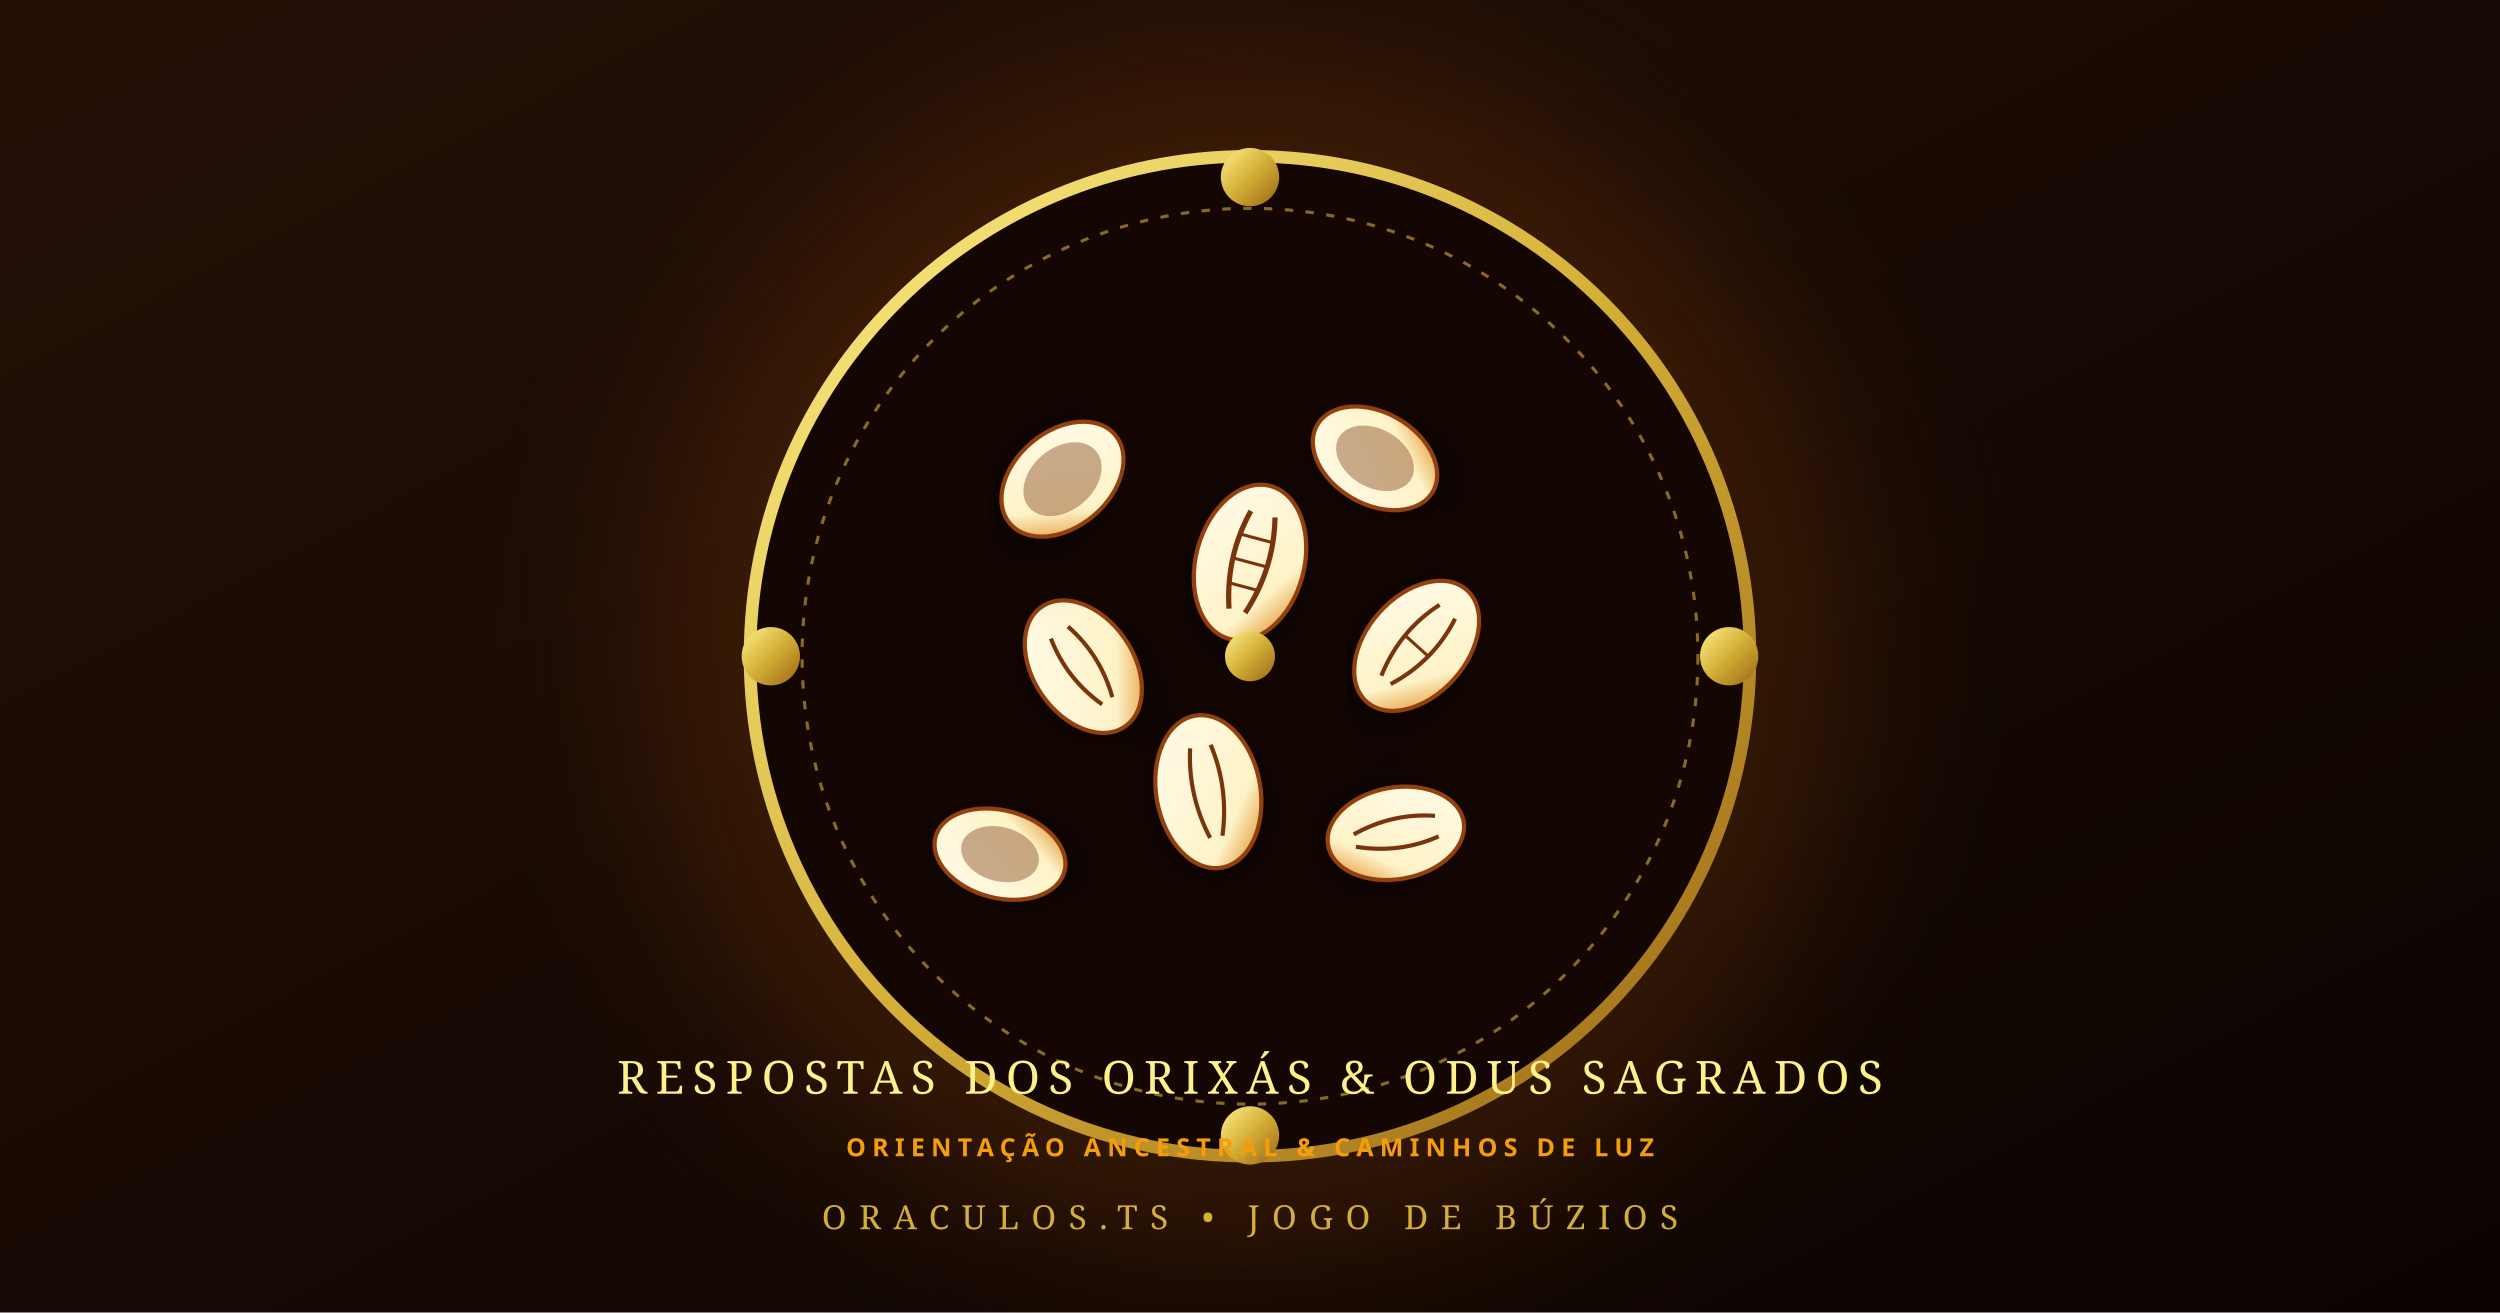
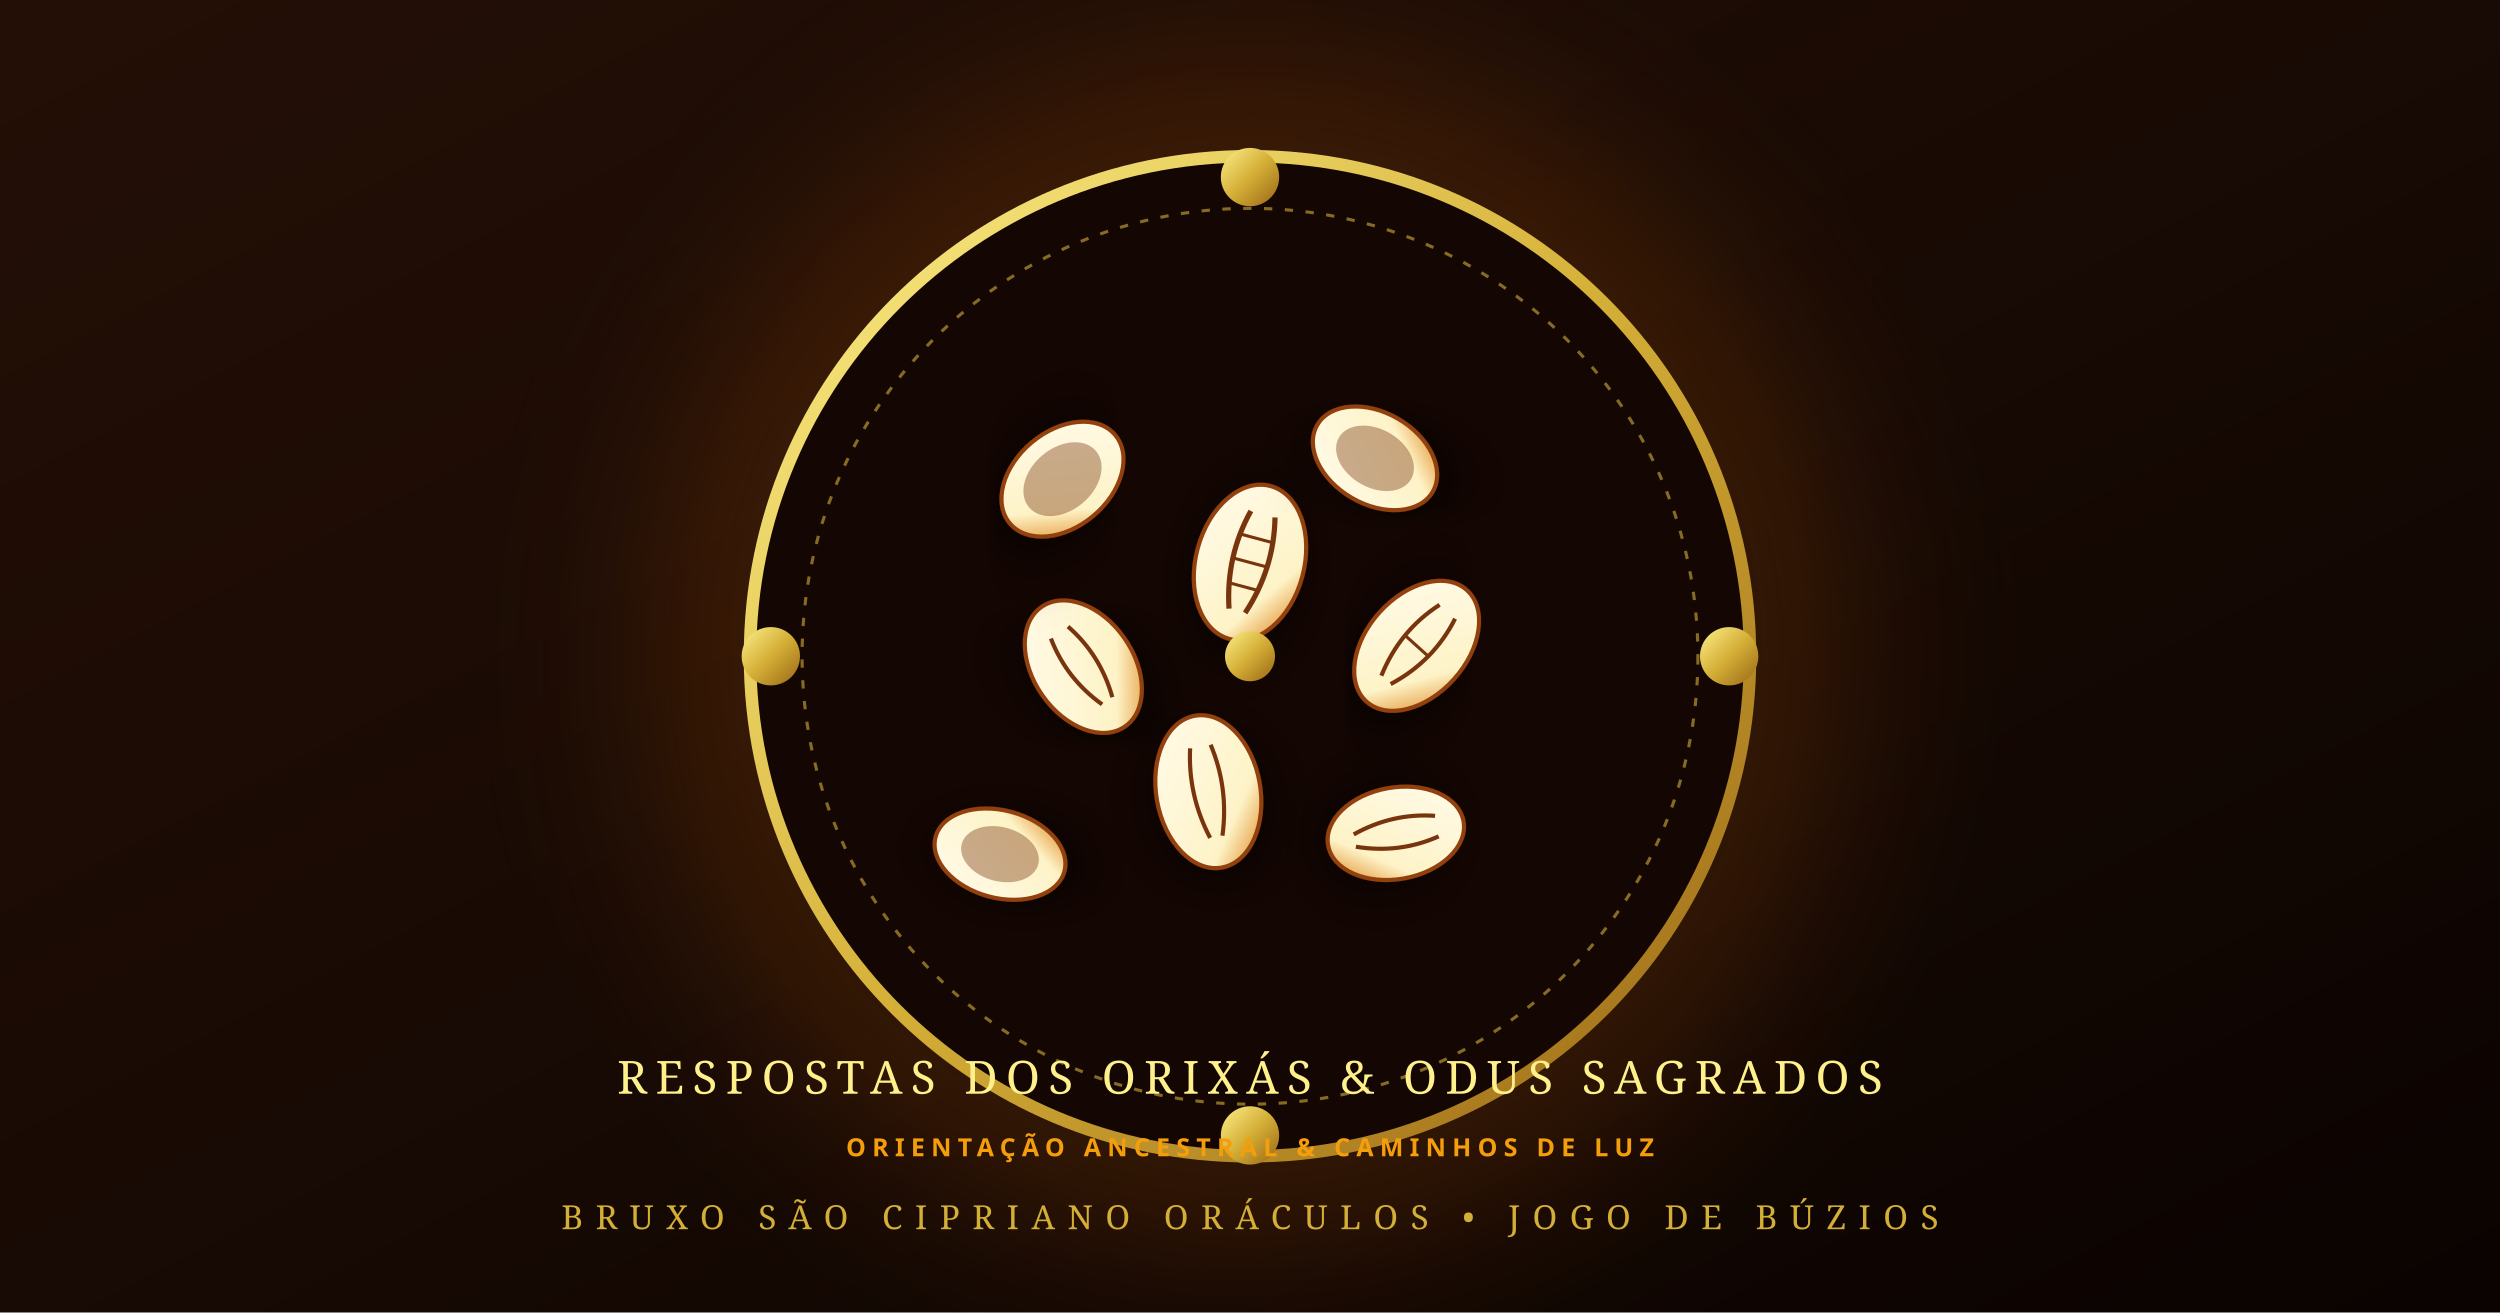
<svg xmlns="http://www.w3.org/2000/svg" viewBox="0 0 1200 630" width="1200" height="630">
  <defs>
    <linearGradient id="bgBuzios" x1="0%" y1="0%" x2="100%" y2="100%">
      <stop offset="0%" stop-color="#240f06" />
      <stop offset="50%" stop-color="#180a04" />
      <stop offset="100%" stop-color="#0a0301" />
    </linearGradient>
    <linearGradient id="gold" x1="0%" y1="0%" x2="100%" y2="100%">
      <stop offset="0%" stop-color="#fef08a" />
      <stop offset="50%" stop-color="#d4af37" />
      <stop offset="100%" stop-color="#996515" />
    </linearGradient>
    <linearGradient id="shellGradient" x1="0%" y1="0%" x2="100%" y2="100%">
      <stop offset="0%" stop-color="#fffbeb" />
      <stop offset="70%" stop-color="#fef3c7" />
      <stop offset="100%" stop-color="#d97706" />
    </linearGradient>
    <radialGradient id="glowBuzios" cx="50%" cy="50%" r="50%">
      <stop offset="0%" stop-color="#f59e0b" stop-opacity="0.35" />
      <stop offset="70%" stop-color="#b45309" stop-opacity="0.15" />
      <stop offset="100%" stop-color="#000000" stop-opacity="0" />
    </radialGradient>
    <filter id="shadow" x="-20%" y="-20%" width="140%" height="140%">
      <feDropShadow dx="0" dy="6" stdDeviation="12" flood-color="#000" flood-opacity="0.7" />
    </filter>
  </defs>
  <rect width="1200" height="630" fill="url(#bgBuzios)" />
  <circle cx="600" cy="315" r="380" fill="url(#glowBuzios)" />
  <circle cx="600" cy="315" r="240" fill="#140602" stroke="url(#gold)" stroke-width="6" />
  <circle cx="600" cy="315" r="215" fill="none" stroke="#d4af37" stroke-width="1.5" stroke-dasharray="4,6" opacity="0.6" />
  <circle cx="600" cy="85" r="14" fill="url(#gold)" />
  <circle cx="600" cy="545" r="14" fill="url(#gold)" />
  <circle cx="370" cy="315" r="14" fill="url(#gold)" />
  <circle cx="830" cy="315" r="14" fill="url(#gold)" />
  <g transform="translate(600, 270) rotate(15)" filter="url(#shadow)">
    <ellipse cx="0" cy="0" rx="26" ry="38" fill="url(#shellGradient)" stroke="#92400e" stroke-width="2" />
    <path d="M-6,-24 Q-12,0 -4,24 M6,-24 Q12,0 4,24" stroke="#78350f" stroke-width="2.5" fill="none" />
    <line x1="-8" y1="-12" x2="8" y2="-12" stroke="#78350f" stroke-width="1.5" />
    <line x1="-9" y1="0" x2="9" y2="0" stroke="#78350f" stroke-width="1.5" />
    <line x1="-8" y1="12" x2="8" y2="12" stroke="#78350f" stroke-width="1.5" />
  </g>
  <g transform="translate(520, 320) rotate(-35)" filter="url(#shadow)">
    <ellipse cx="0" cy="0" rx="24" ry="35" fill="url(#shellGradient)" stroke="#92400e" stroke-width="2" />
    <path d="M-5,-20 Q-10,0 -3,20 M5,-20 Q10,0 3,20" stroke="#78350f" stroke-width="2" fill="none" />
  </g>
  <g transform="translate(680, 310) rotate(42)" filter="url(#shadow)">
    <ellipse cx="0" cy="0" rx="24" ry="36" fill="url(#shellGradient)" stroke="#92400e" stroke-width="2" />
    <path d="M-5,-22 Q-11,0 -3,22 M5,-22 Q11,0 3,22" stroke="#78350f" stroke-width="2" fill="none" />
    <line x1="-7" y1="0" x2="7" y2="0" stroke="#78350f" stroke-width="1.5" />
  </g>
  <g transform="translate(580, 380) rotate(-10)" filter="url(#shadow)">
    <ellipse cx="0" cy="0" rx="25" ry="37" fill="url(#shellGradient)" stroke="#92400e" stroke-width="2" />
    <path d="M-5,-22 Q-10,0 -3,22 M5,-22 Q10,0 3,22" stroke="#78350f" stroke-width="2" fill="none" />
  </g>
  <g transform="translate(660, 220) rotate(-60)" filter="url(#shadow)">
    <ellipse cx="0" cy="0" rx="22" ry="32" fill="url(#shellGradient)" stroke="#92400e" stroke-width="2" />
    <ellipse cx="0" cy="0" rx="14" ry="20" fill="#78350f" opacity="0.4" />
  </g>
  <g transform="translate(510, 230) rotate(50)" filter="url(#shadow)">
    <ellipse cx="0" cy="0" rx="23" ry="33" fill="url(#shellGradient)" stroke="#92400e" stroke-width="2" />
    <ellipse cx="0" cy="0" rx="15" ry="21" fill="#78350f" opacity="0.4" />
  </g>
  <g transform="translate(670, 400) rotate(80)" filter="url(#shadow)">
    <ellipse cx="0" cy="0" rx="22" ry="33" fill="url(#shellGradient)" stroke="#92400e" stroke-width="2" />
    <path d="M-5,-20 Q-10,0 -3,20 M5,-20 Q10,0 3,20" stroke="#78350f" stroke-width="2" fill="none" />
  </g>
  <g transform="translate(480, 410) rotate(-75)" filter="url(#shadow)">
    <ellipse cx="0" cy="0" rx="21" ry="32" fill="url(#shellGradient)" stroke="#92400e" stroke-width="2" />
    <ellipse cx="0" cy="0" rx="13" ry="19" fill="#78350f" opacity="0.4" />
  </g>
  <circle cx="600" cy="315" r="12" fill="url(#gold)" />
  <text x="600" y="525" fill="#fef08a" font-family="serif" font-size="22" font-weight="300" text-anchor="middle" letter-spacing="4">RESPOSTAS DOS ORIXÁS &amp; ODUS SAGRADOS</text>
  <text x="600" y="555" fill="#f59e0b" font-family="sans-serif" font-size="12" font-weight="bold" text-anchor="middle" letter-spacing="3">ORIENTAÇÃO ANCESTRAL &amp; CAMINHOS DE LUZ</text>
-   <text x="600" y="590" fill="#d4af37" font-family="serif" font-size="16" font-weight="300" text-anchor="middle" letter-spacing="6">ORACULOS.TS • JOGO DE BÚZIOS</text>
+   <text x="600" y="590" fill="#d4af37" font-family="serif" font-size="16" font-weight="300" text-anchor="middle" letter-spacing="6">BRUXO SÃO CIPRIANO ORÁCULOS • JOGO DE BÚZIOS</text>
</svg>
